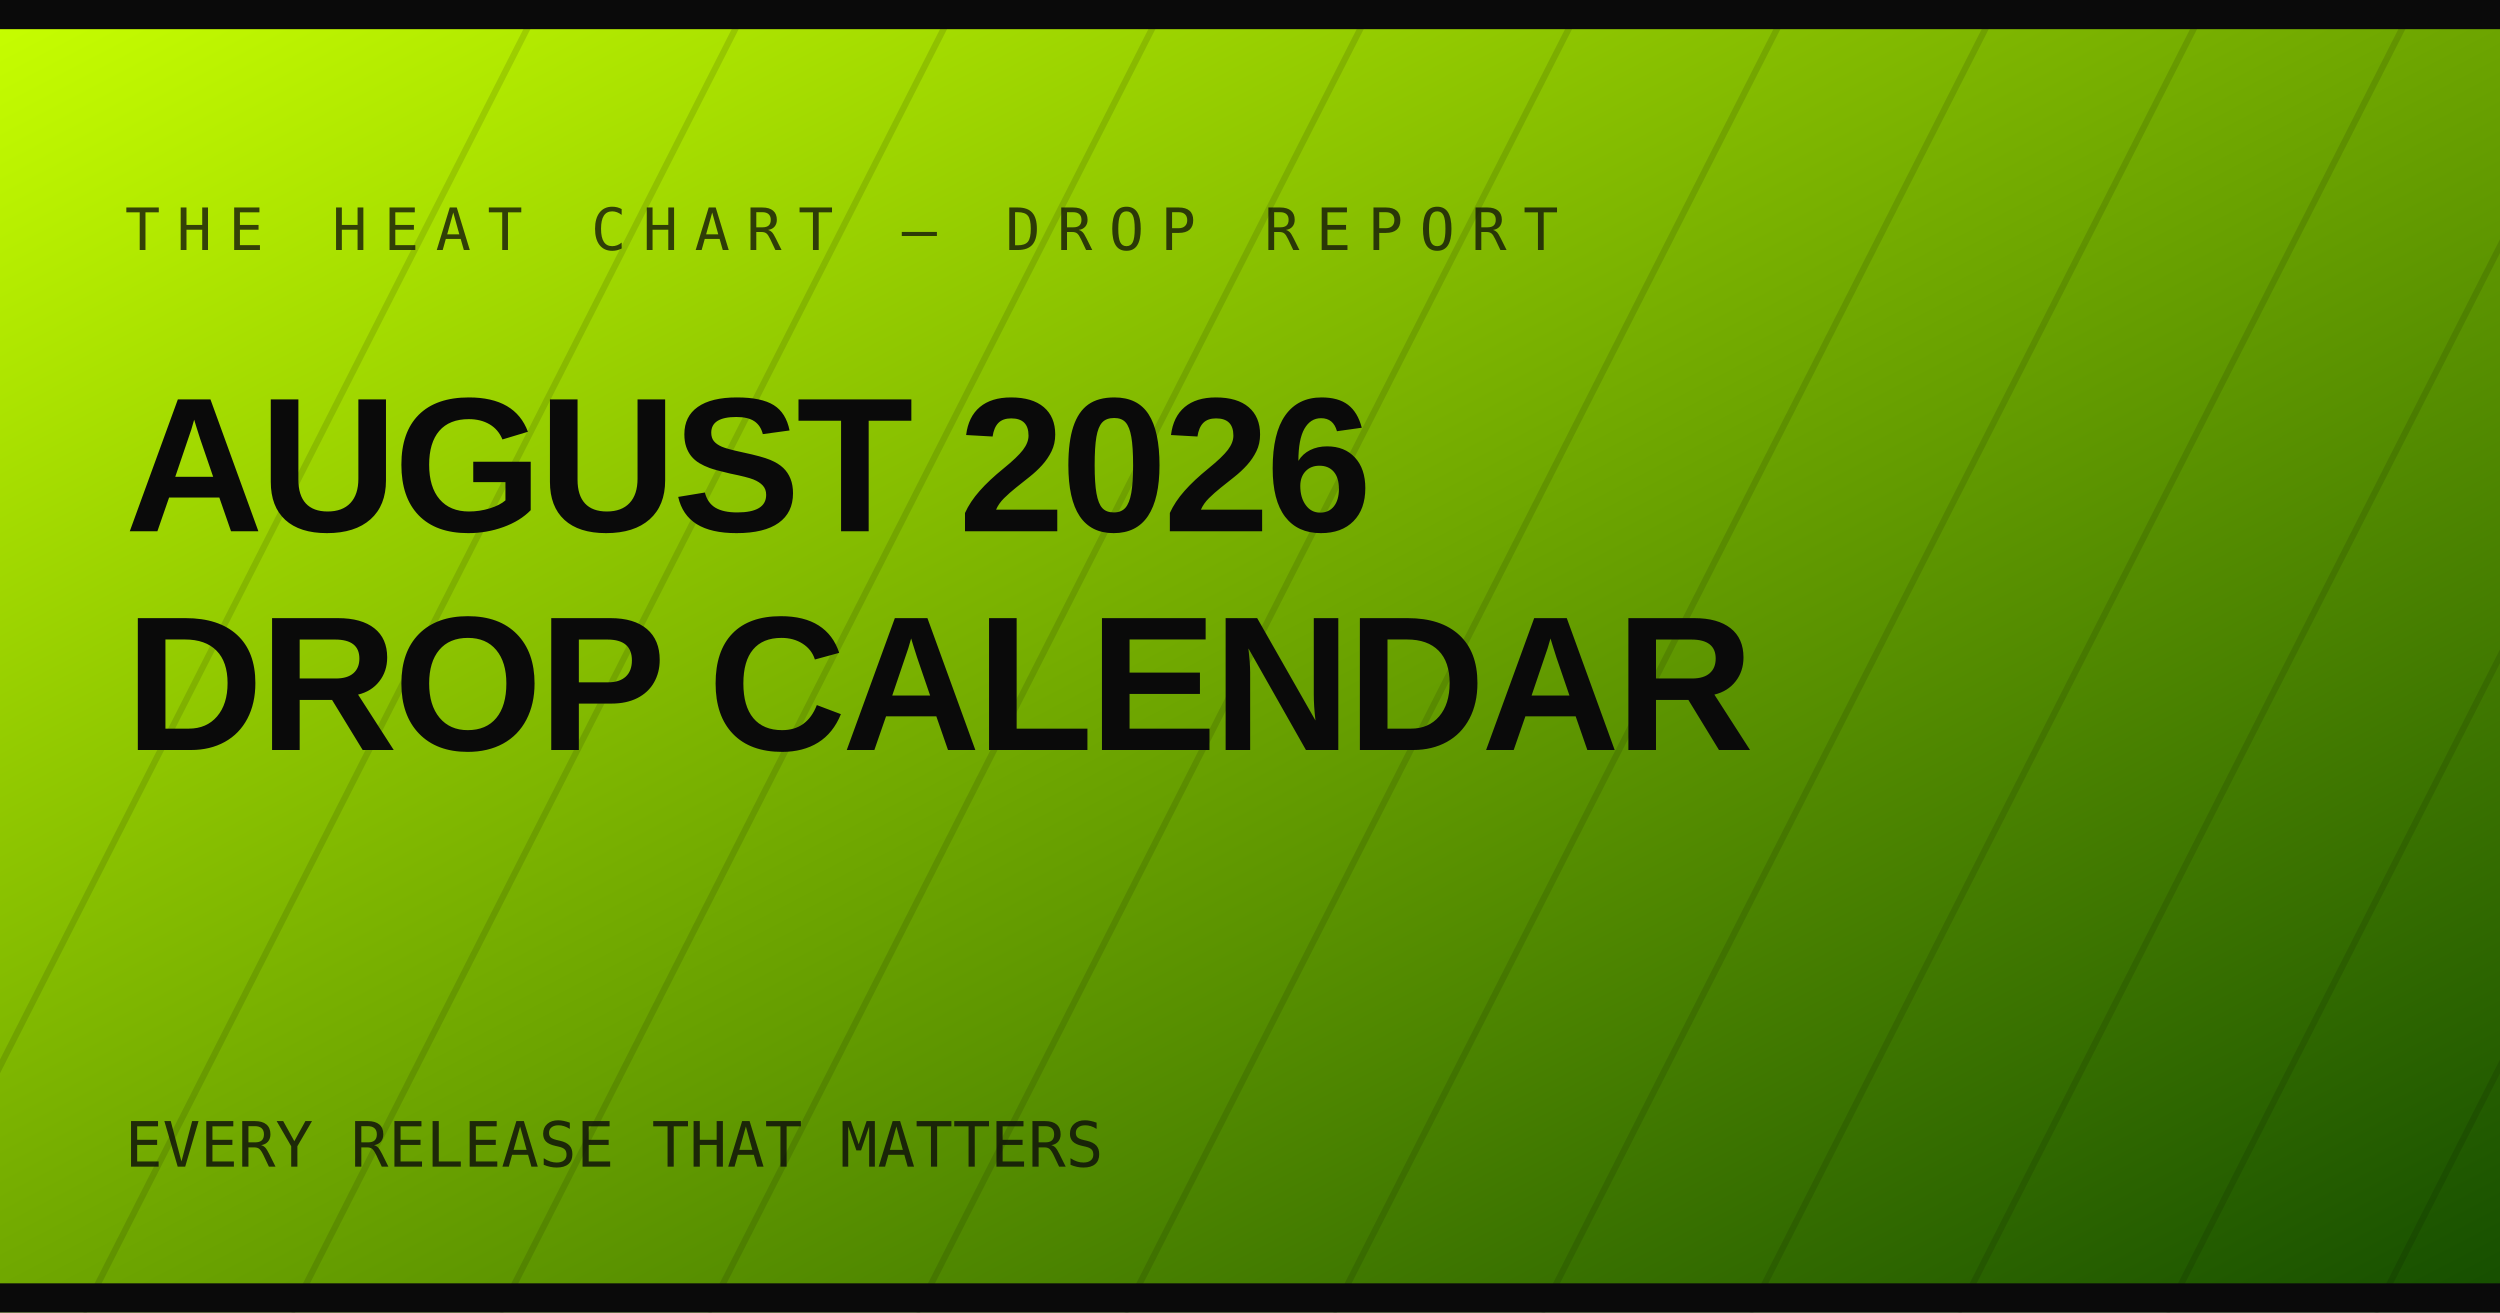
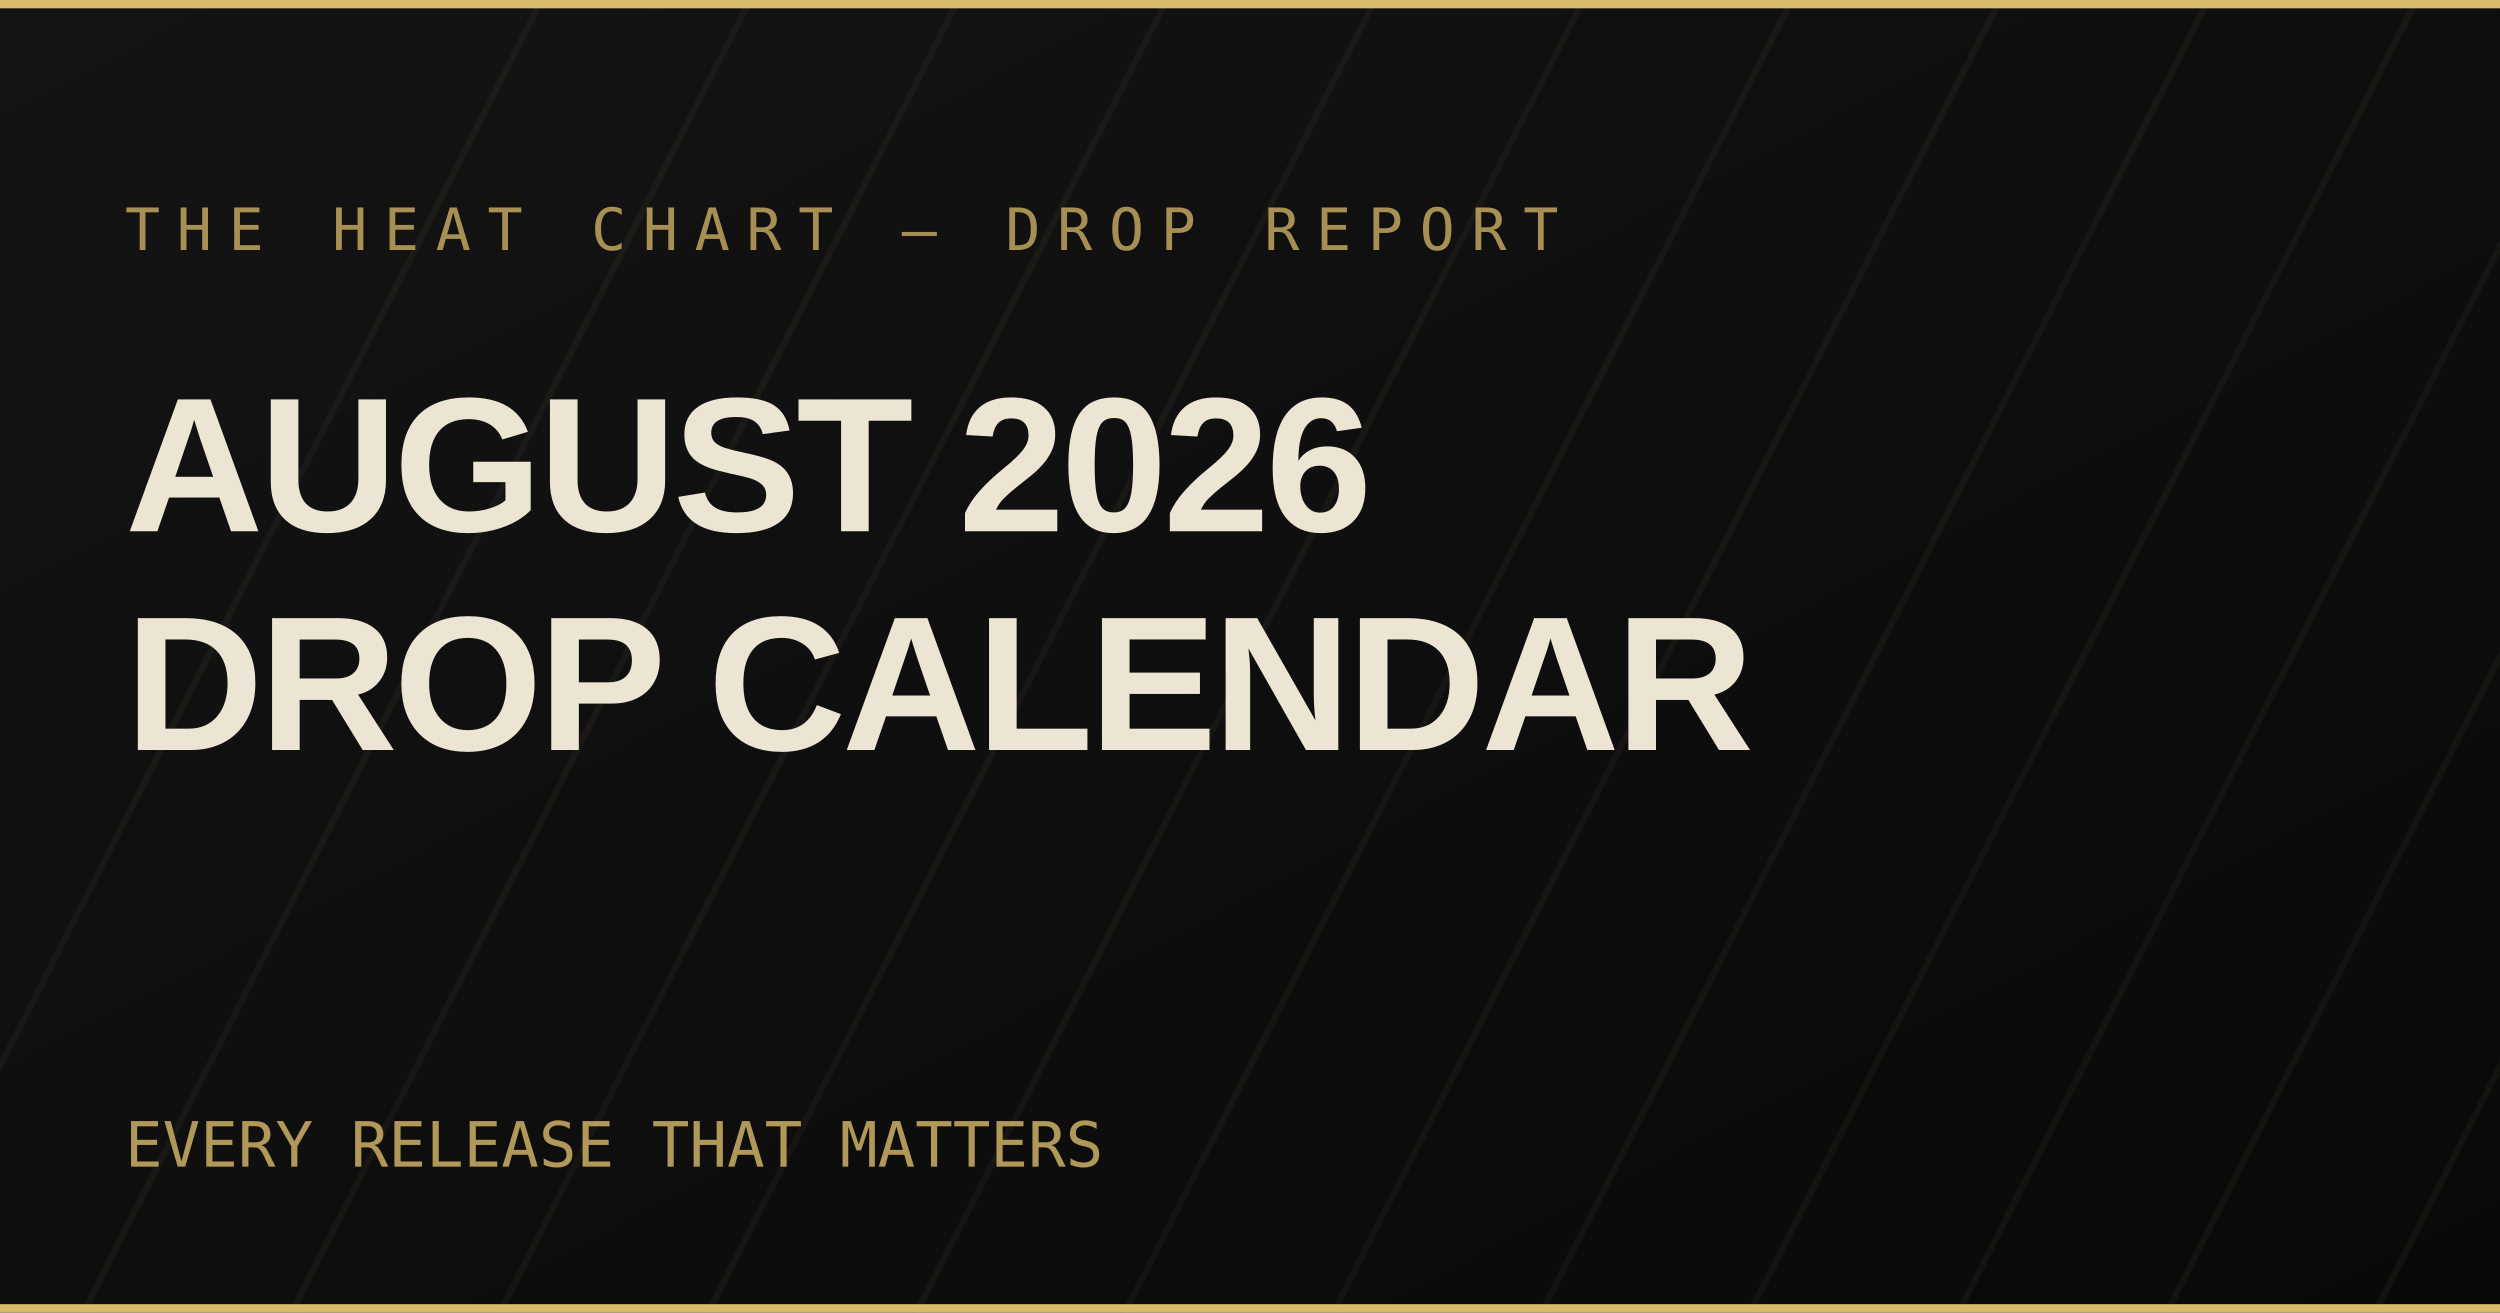
<svg xmlns="http://www.w3.org/2000/svg" viewBox="0 0 1200 630">
  <defs>
    <linearGradient id="bg" x1="0" y1="0" x2="1" y2="1">
-       <stop offset="0" stop-color="#c8ff00" />
-       <stop offset="1" stop-color="#144d00" />
+       <stop offset="0" stop-color="#141414" />
+       <stop offset="1" stop-color="#090909" />
    </linearGradient>
  </defs>
  <rect width="1200" height="630" fill="url(#bg)" />
-   <g opacity="0.12" fill="none" stroke="#000" stroke-width="3">
+   <g opacity="0.05" fill="none" stroke="#d9b96a" stroke-width="3">
    <line x1="-60" y1="630" x2="260" y2="0" />
    <line x1="40" y1="630" x2="360" y2="0" />
    <line x1="140" y1="630" x2="460" y2="0" />
    <line x1="240" y1="630" x2="560" y2="0" />
    <line x1="340" y1="630" x2="660" y2="0" />
    <line x1="440" y1="630" x2="760" y2="0" />
    <line x1="540" y1="630" x2="860" y2="0" />
    <line x1="640" y1="630" x2="960" y2="0" />
    <line x1="740" y1="630" x2="1060" y2="0" />
    <line x1="840" y1="630" x2="1160" y2="0" />
    <line x1="940" y1="630" x2="1260" y2="0" />
    <line x1="1040" y1="630" x2="1360" y2="0" />
    <line x1="1140" y1="630" x2="1460" y2="0" />
    <line x1="1240" y1="630" x2="1560" y2="0" />
  </g>
-   <rect x="0" y="0" width="1200" height="14" fill="#0a0a0a" />
-   <rect x="0" y="616" width="1200" height="14" fill="#0a0a0a" />
-   <text x="60" y="120" font-family="monospace" font-size="28" letter-spacing="8" fill="#0a0a0a" opacity="0.75">THE HEAT CHART — DROP REPORT</text>
-   <text x="60" y="255" font-family="Arial Black, Arial, sans-serif" font-size="92" font-weight="900" fill="#0a0a0a" letter-spacing="-2">AUGUST 2026</text>
-   <text x="60" y="360" font-family="Arial Black, Arial, sans-serif" font-size="92" font-weight="900" fill="#0a0a0a" letter-spacing="-2">DROP CALENDAR</text>
-   <text x="60" y="560" font-family="monospace" font-size="30" fill="#0a0a0a" opacity="0.8">EVERY RELEASE THAT MATTERS</text>
+   <rect x="0" y="0" width="1200" height="4" fill="#d9b96a" />
+   <rect x="0" y="626" width="1200" height="4" fill="#d9b96a" />
+   <text x="60" y="120" font-family="monospace" font-size="28" letter-spacing="8" fill="#d9b96a" opacity="0.75">THE HEAT CHART — DROP REPORT</text>
+   <text x="60" y="255" font-family="Arial Black, Arial, sans-serif" font-size="92" font-weight="900" fill="#ece5d3" letter-spacing="-2">AUGUST 2026</text>
+   <text x="60" y="360" font-family="Arial Black, Arial, sans-serif" font-size="92" font-weight="900" fill="#ece5d3" letter-spacing="-2">DROP CALENDAR</text>
+   <text x="60" y="560" font-family="monospace" font-size="30" fill="#d9b96a" opacity="0.8">EVERY RELEASE THAT MATTERS</text>
</svg>
